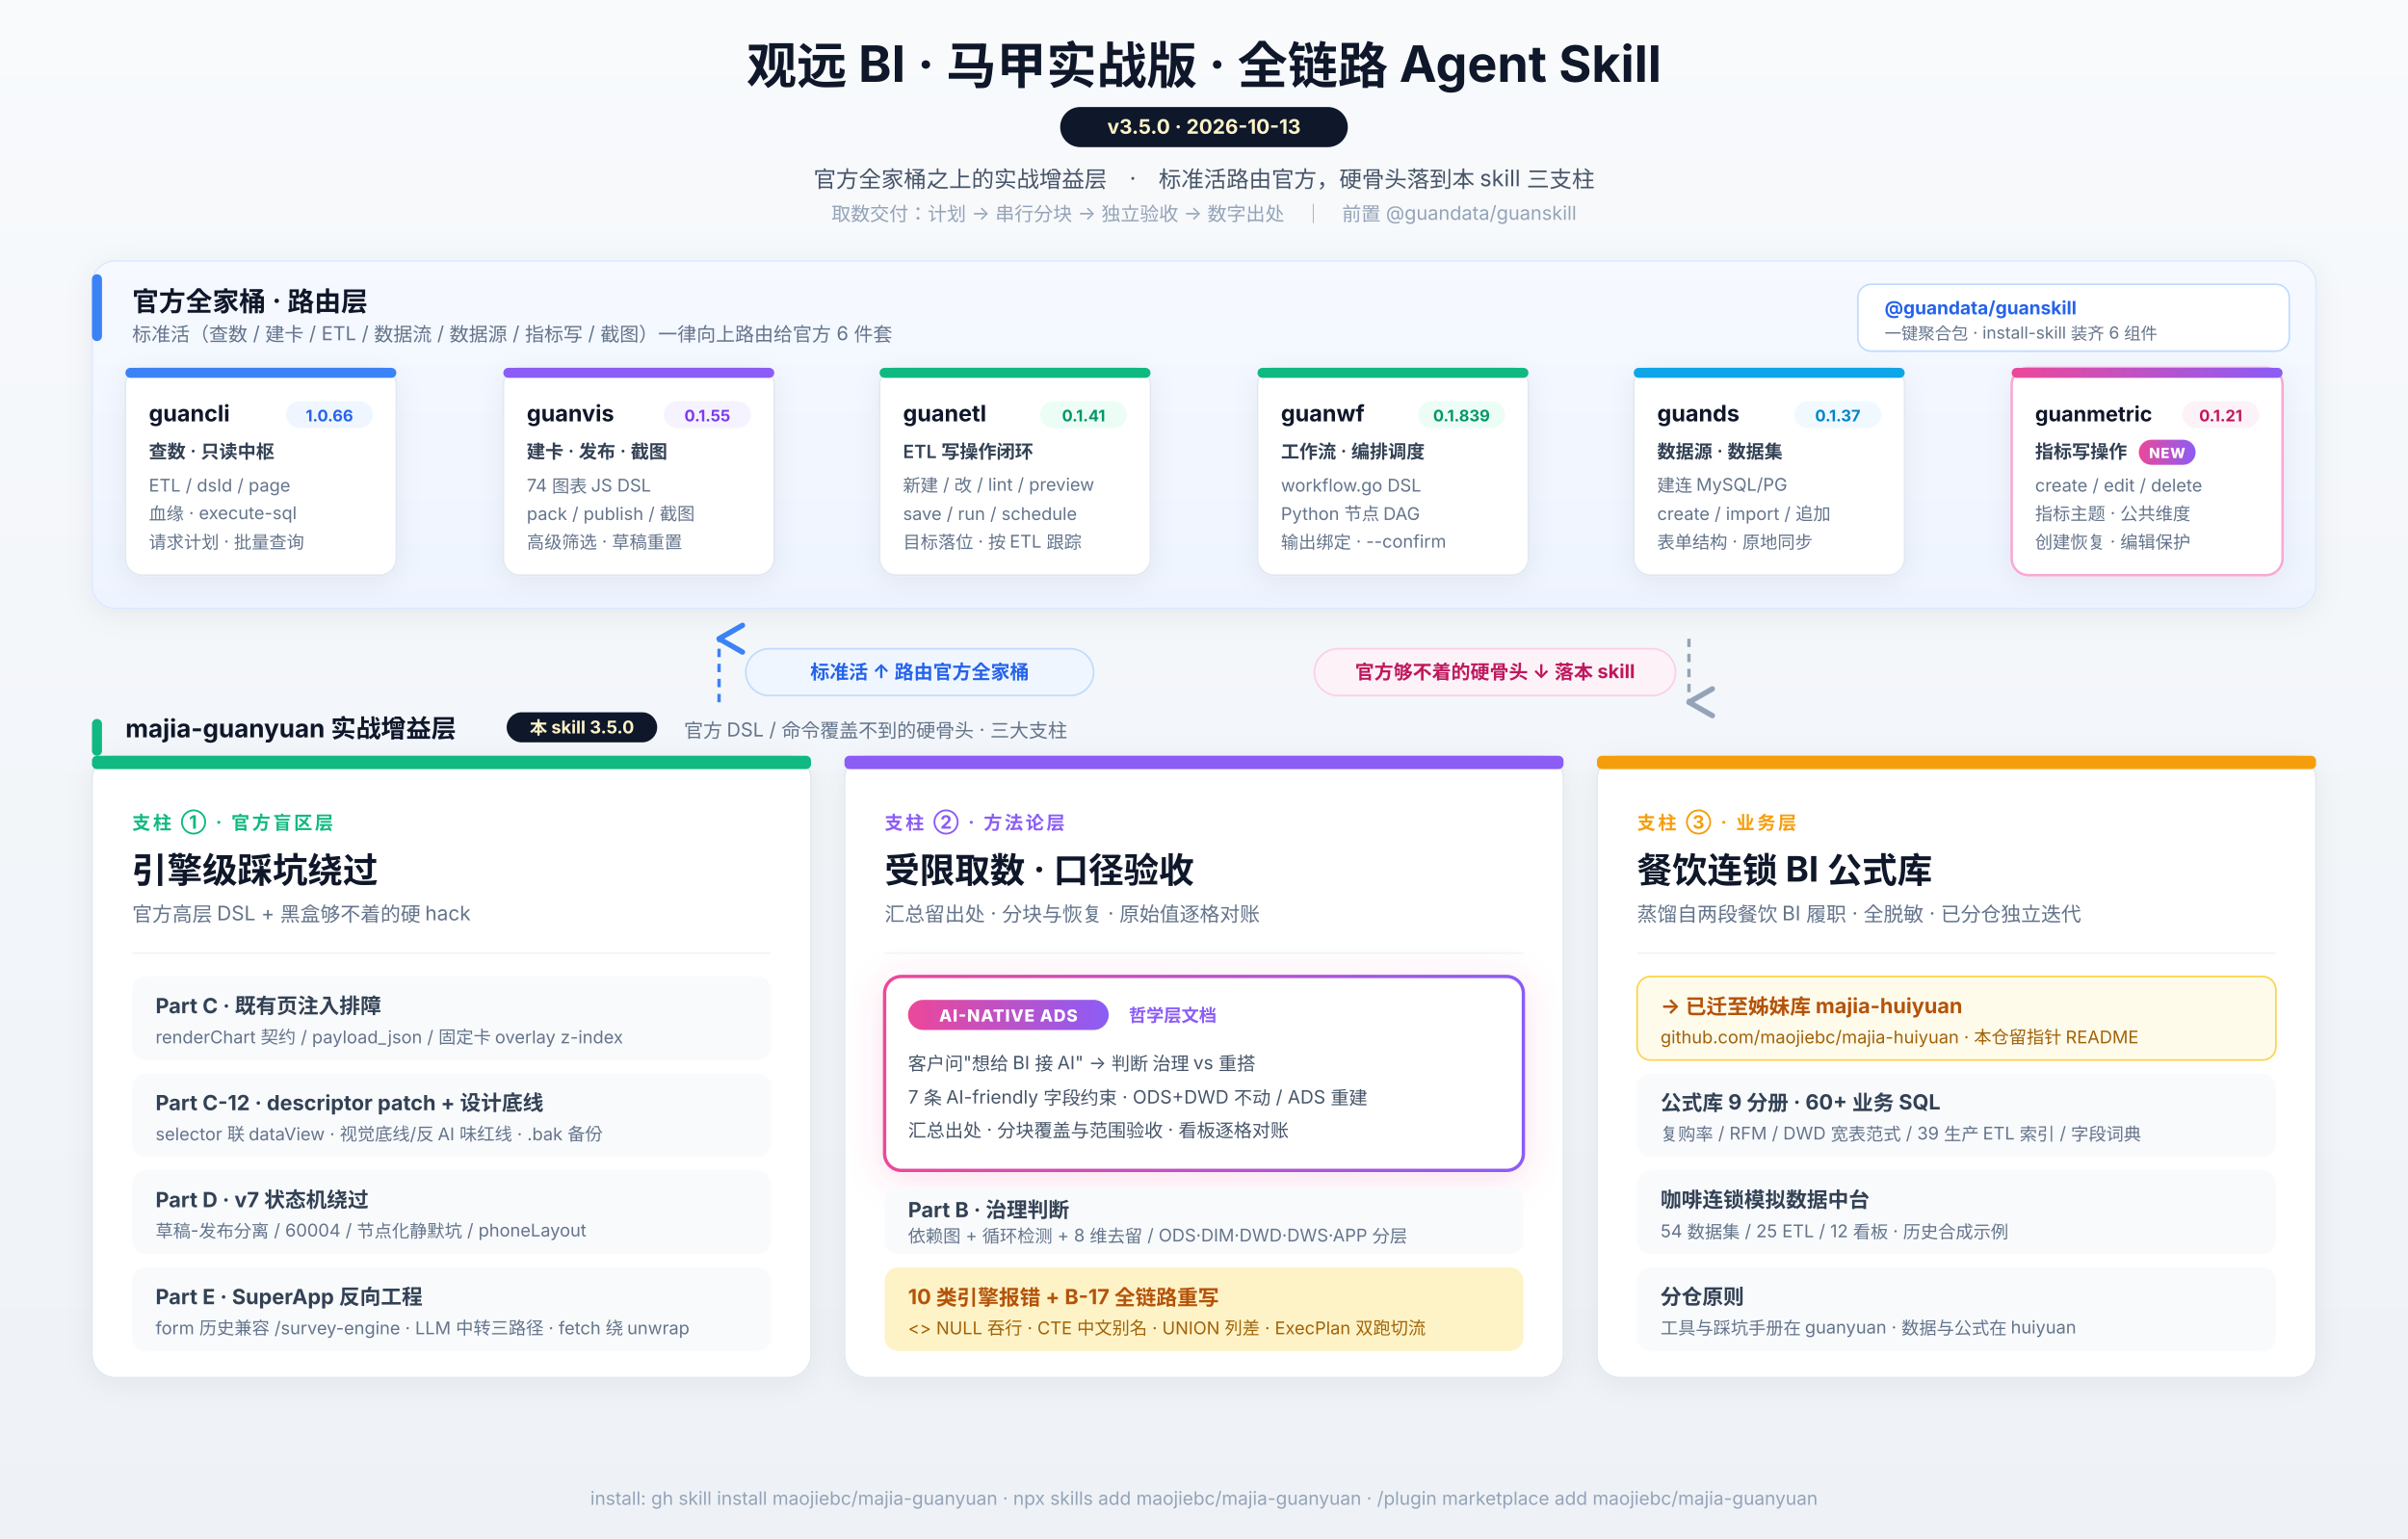
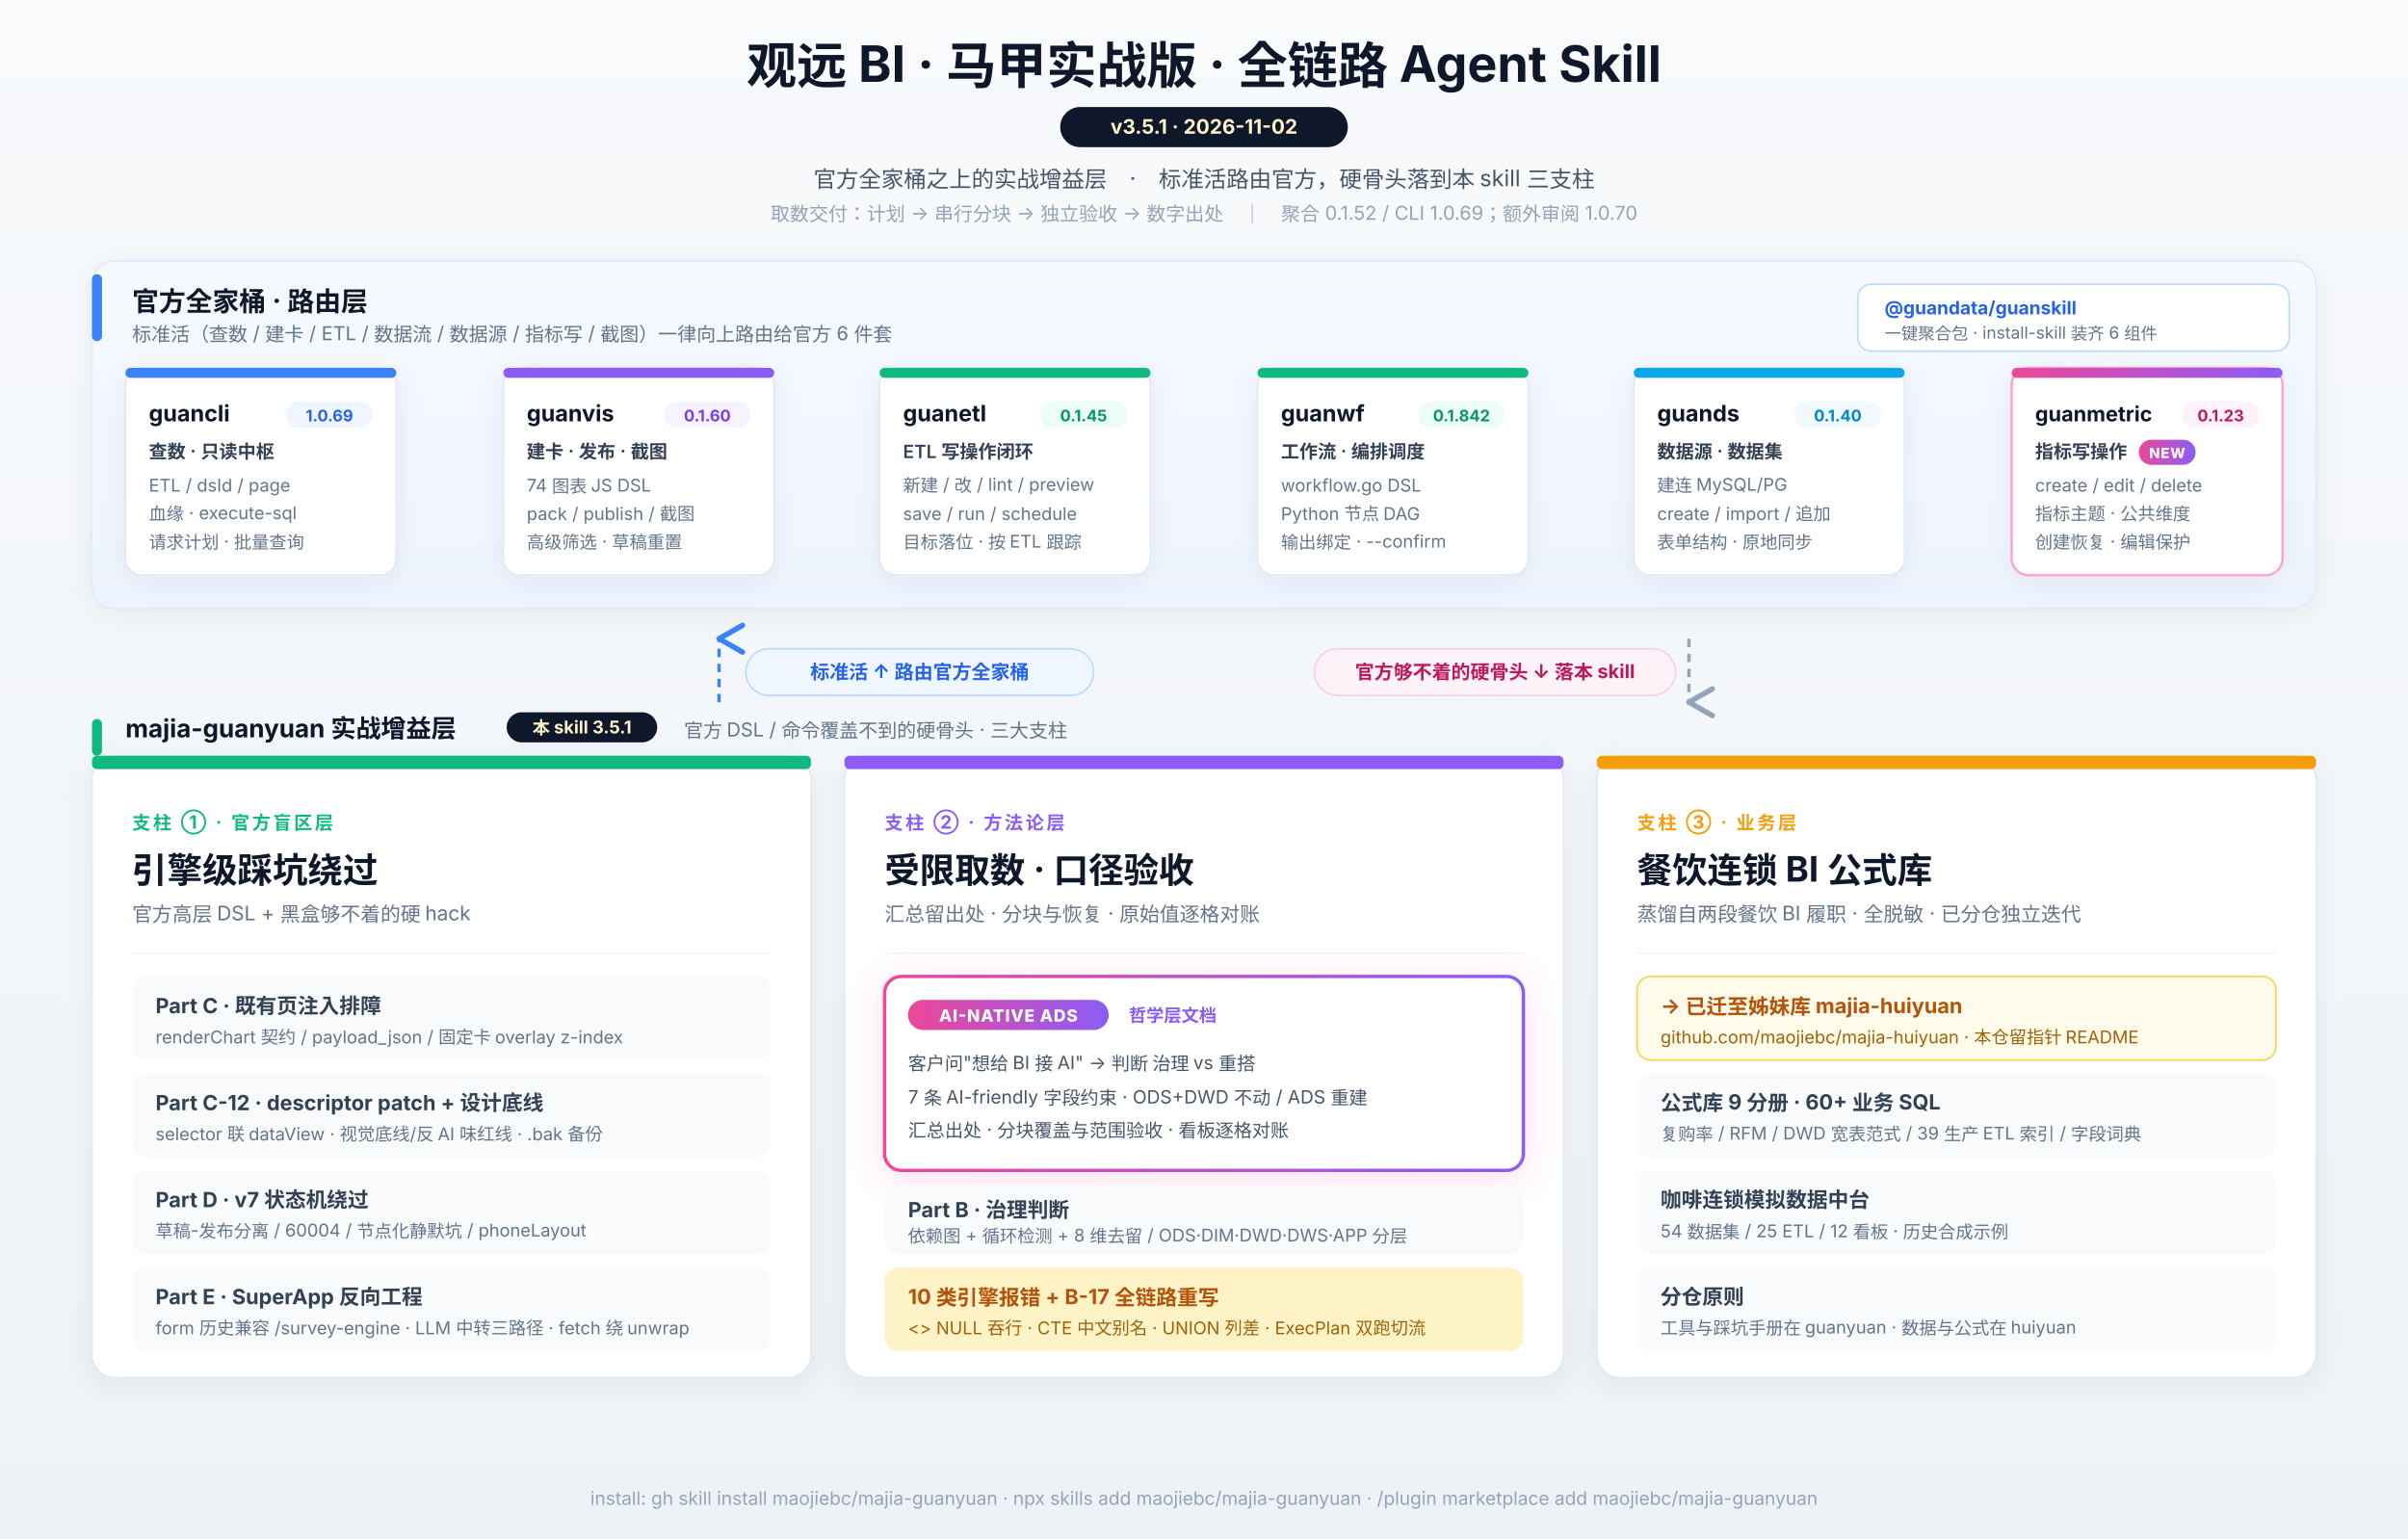
<svg xmlns="http://www.w3.org/2000/svg" viewBox="0 0 1440 920" font-family="-apple-system, 'PingFang SC', 'Segoe UI', 'Microsoft YaHei', sans-serif">
  <defs>
    <filter id="shadow" x="-20%" y="-20%" width="140%" height="140%">
      <feDropShadow dx="0" dy="3" stdDeviation="8" flood-opacity="0.06" />
    </filter>
    <filter id="newGlow" x="-20%" y="-20%" width="140%" height="140%">
      <feDropShadow dx="0" dy="4" stdDeviation="10" flood-opacity="0.18" flood-color="#ec4899" />
    </filter>
    <linearGradient id="bg" x1="0" y1="0" x2="0" y2="1">
      <stop offset="0%" stop-color="#f8fafc" />
      <stop offset="100%" stop-color="#eef2f7" />
    </linearGradient>
    <linearGradient id="newBadge" x1="0" y1="0" x2="1" y2="0">
      <stop offset="0%" stop-color="#ec4899" />
      <stop offset="100%" stop-color="#8b5cf6" />
    </linearGradient>
    <linearGradient id="officialBand" x1="0" y1="0" x2="0" y2="1">
      <stop offset="0%" stop-color="#f6f9ff" />
      <stop offset="100%" stop-color="#eef4ff" />
    </linearGradient>
    <marker id="arrowDown" markerWidth="10" markerHeight="10" refX="5" refY="8" orient="auto">
      <path d="M1 1 L5 8 L9 1" fill="none" stroke="#94a3b8" stroke-width="1.6" stroke-linecap="round" stroke-linejoin="round" />
    </marker>
    <marker id="arrowUp" markerWidth="10" markerHeight="10" refX="5" refY="2" orient="auto">
      <path d="M1 9 L5 2 L9 9" fill="none" stroke="#3b82f6" stroke-width="1.6" stroke-linecap="round" stroke-linejoin="round" />
    </marker>
  </defs>
  <rect width="1440" height="920" fill="url(#bg)" />
  <text x="720" y="50" text-anchor="middle" font-size="30" font-weight="700" fill="#0f172a">观远 BI · 马甲实战版 · 全链路 Agent Skill</text>
  <g transform="translate(720, 64)">
    <rect x="-86" y="0" width="172" height="24" rx="12" fill="#0f172a" />
-     <text x="0" y="16" text-anchor="middle" font-size="12" font-weight="700" fill="#fef3c7">v3.5.0  ·  2026-10-13</text>
+     <text x="0" y="16" text-anchor="middle" font-size="12" font-weight="700" fill="#fef3c7">v3.5.1  ·  2026-11-02</text>
  </g>
  <text x="720" y="112" text-anchor="middle" font-size="13.5" fill="#475569">官方全家桶之上的实战增益层　·　标准活路由官方，硬骨头落到本 skill 三支柱</text>
-   <text x="720" y="132" text-anchor="middle" font-size="11.5" fill="#94a3b8">取数交付：计划 → 串行分块 → 独立验收 → 数字出处　｜　前置 @guandata/guanskill</text>
+   <text x="720" y="132" text-anchor="middle" font-size="11.5" fill="#94a3b8">取数交付：计划 → 串行分块 → 独立验收 → 数字出处　｜　聚合 0.1.52 / CLI 1.0.69；额外审阅 1.0.70</text>
  <g transform="translate(55, 156)">
    <rect width="1330" height="208" rx="14" fill="url(#officialBand)" stroke="#dbeafe" filter="url(#shadow)" />
    <g transform="translate(0, 8)">
      <rect width="6" height="40" rx="3" fill="#3b82f6" />
      <text x="24" y="22" font-size="16" font-weight="700" fill="#0f172a">官方全家桶 · 路由层</text>
      <text x="24" y="40" font-size="11.5" fill="#64748b">标准活（查数 / 建卡 / ETL / 数据流 / 数据源 / 指标写 / 截图）一律向上路由给官方 6 件套</text>
    </g>
    <g transform="translate(1056, 14)">
      <rect width="258" height="40" rx="8" fill="#ffffff" stroke="#bfdbfe" />
      <text x="16" y="18" font-size="11" font-weight="700" fill="#2563eb">@guandata/guanskill</text>
      <text x="16" y="33" font-size="10" fill="#64748b">一键聚合包 · install-skill 装齐 6 组件</text>
    </g>
    <g transform="translate(20, 64)">
      <rect width="162" height="124" rx="10" fill="#ffffff" stroke="#e2e8f0" filter="url(#shadow)" />
      <rect width="162" height="6" rx="3" fill="#3b82f6" />
      <text x="14" y="32" font-size="13.5" font-weight="700" fill="#0f172a">guancli</text>
      <g transform="translate(96, 20)">
        <rect width="52" height="16" rx="8" fill="#eff6ff" />
-         <text x="26" y="12" text-anchor="middle" font-size="9.5" font-weight="700" fill="#2563eb">1.0.66</text>
+         <text x="26" y="12" text-anchor="middle" font-size="9.5" font-weight="700" fill="#2563eb">1.0.69</text>
      </g>
      <text x="14" y="54" font-size="11" font-weight="600" fill="#334155">查数 · 只读中枢</text>
      <text x="14" y="74" font-size="10.5" fill="#64748b">ETL / dsId / page</text>
      <text x="14" y="91" font-size="10.5" fill="#64748b">血缘 · execute-sql</text>
      <text x="14" y="108" font-size="10.5" fill="#64748b">请求计划 · 批量查询</text>
    </g>
    <g transform="translate(246, 64)">
      <rect width="162" height="124" rx="10" fill="#ffffff" stroke="#e2e8f0" filter="url(#shadow)" />
      <rect width="162" height="6" rx="3" fill="#8b5cf6" />
      <text x="14" y="32" font-size="13.5" font-weight="700" fill="#0f172a">guanvis</text>
      <g transform="translate(96, 20)">
        <rect width="52" height="16" rx="8" fill="#f5f3ff" />
-         <text x="26" y="12" text-anchor="middle" font-size="9.5" font-weight="700" fill="#7c3aed">0.1.55</text>
+         <text x="26" y="12" text-anchor="middle" font-size="9.5" font-weight="700" fill="#7c3aed">0.1.60</text>
      </g>
      <text x="14" y="54" font-size="11" font-weight="600" fill="#334155">建卡 · 发布 · 截图</text>
      <text x="14" y="74" font-size="10.5" fill="#64748b">74 图表 JS DSL</text>
      <text x="14" y="91" font-size="10.5" fill="#64748b">pack / publish / 截图</text>
      <text x="14" y="108" font-size="10.5" fill="#64748b">高级筛选 · 草稿重置</text>
    </g>
    <g transform="translate(471, 64)">
      <rect width="162" height="124" rx="10" fill="#ffffff" stroke="#e2e8f0" filter="url(#shadow)" />
      <rect width="162" height="6" rx="3" fill="#10b981" />
      <text x="14" y="32" font-size="13.5" font-weight="700" fill="#0f172a">guanetl</text>
      <g transform="translate(96, 20)">
        <rect width="52" height="16" rx="8" fill="#ecfdf5" />
-         <text x="26" y="12" text-anchor="middle" font-size="9.5" font-weight="700" fill="#059669">0.1.41</text>
+         <text x="26" y="12" text-anchor="middle" font-size="9.5" font-weight="700" fill="#059669">0.1.45</text>
      </g>
      <text x="14" y="54" font-size="11" font-weight="600" fill="#334155">ETL 写操作闭环</text>
      <text x="14" y="74" font-size="10.5" fill="#64748b">新建 / 改 / lint / preview</text>
      <text x="14" y="91" font-size="10.5" fill="#64748b">save / run / schedule</text>
      <text x="14" y="108" font-size="10.5" fill="#64748b">目标落位 · 按 ETL 跟踪</text>
    </g>
    <g transform="translate(697, 64)">
      <rect width="162" height="124" rx="10" fill="#ffffff" stroke="#e2e8f0" filter="url(#shadow)" />
      <rect width="162" height="6" rx="3" fill="#10b981" />
      <text x="14" y="32" font-size="13.5" font-weight="700" fill="#0f172a">guanwf</text>
      <g transform="translate(96, 20)">
        <rect width="52" height="16" rx="8" fill="#ecfdf5" />
-         <text x="26" y="12" text-anchor="middle" font-size="9.5" font-weight="700" fill="#059669">0.1.839</text>
+         <text x="26" y="12" text-anchor="middle" font-size="9.5" font-weight="700" fill="#059669">0.1.842</text>
      </g>
      <text x="14" y="54" font-size="11" font-weight="600" fill="#334155">工作流 · 编排调度</text>
      <text x="14" y="74" font-size="10.5" fill="#64748b">workflow.go DSL</text>
      <text x="14" y="91" font-size="10.5" fill="#64748b">Python 节点 DAG</text>
      <text x="14" y="108" font-size="10.5" fill="#64748b">输出绑定 · --confirm</text>
    </g>
    <g transform="translate(922, 64)">
      <rect width="162" height="124" rx="10" fill="#ffffff" stroke="#e2e8f0" filter="url(#shadow)" />
      <rect width="162" height="6" rx="3" fill="#0ea5e9" />
      <text x="14" y="32" font-size="13.5" font-weight="700" fill="#0f172a">guands</text>
      <g transform="translate(96, 20)">
        <rect width="52" height="16" rx="8" fill="#f0f9ff" />
-         <text x="26" y="12" text-anchor="middle" font-size="9.5" font-weight="700" fill="#0284c7">0.1.37</text>
+         <text x="26" y="12" text-anchor="middle" font-size="9.5" font-weight="700" fill="#0284c7">0.1.40</text>
      </g>
      <text x="14" y="54" font-size="11" font-weight="600" fill="#334155">数据源 · 数据集</text>
      <text x="14" y="74" font-size="10.5" fill="#64748b">建连 MySQL/PG</text>
      <text x="14" y="91" font-size="10.5" fill="#64748b">create / import / 追加</text>
      <text x="14" y="108" font-size="10.5" fill="#64748b">表单结构 · 原地同步</text>
    </g>
    <g transform="translate(1148, 64)">
      <rect width="162" height="124" rx="10" fill="#ffffff" stroke="#f9a8d4" stroke-width="1.5" filter="url(#shadow)" />
      <rect width="162" height="6" rx="3" fill="url(#newBadge)" />
      <text x="14" y="32" font-size="12.5" font-weight="700" fill="#0f172a">guanmetric</text>
      <g transform="translate(102, 20)">
        <rect width="46" height="16" rx="8" fill="#fdf2f8" />
-         <text x="23" y="12" text-anchor="middle" font-size="9.5" font-weight="700" fill="#be185d">0.1.21</text>
+         <text x="23" y="12" text-anchor="middle" font-size="9.5" font-weight="700" fill="#be185d">0.1.23</text>
      </g>
      <text x="14" y="54" font-size="11" font-weight="600" fill="#334155">指标写操作</text>
      <g transform="translate(76, 43)">
        <rect width="34" height="15" rx="7.5" fill="url(#newBadge)" />
        <text x="17" y="11" text-anchor="middle" font-size="8.5" font-weight="800" fill="#ffffff" letter-spacing="0.5">NEW</text>
      </g>
      <text x="14" y="74" font-size="10.5" fill="#64748b">create / edit / delete</text>
      <text x="14" y="91" font-size="10.5" fill="#64748b">指标主题 · 公共维度</text>
      <text x="14" y="108" font-size="10.5" fill="#64748b">创建恢复 · 编辑保护</text>
    </g>
  </g>
  <g transform="translate(0, 376)">
    <line x1="430" y1="44" x2="430" y2="6" stroke="#3b82f6" stroke-width="2" stroke-dasharray="5 4" marker-end="url(#arrowUp)" />
    <g transform="translate(446, 12)">
      <rect width="208" height="28" rx="14" fill="#eff6ff" stroke="#bfdbfe" />
      <text x="104" y="18" text-anchor="middle" font-size="11.5" font-weight="700" fill="#2563eb">标准活 ↑ 路由官方全家桶</text>
    </g>
    <line x1="1010" y1="6" x2="1010" y2="44" stroke="#94a3b8" stroke-width="2" stroke-dasharray="5 4" marker-end="url(#arrowDown)" />
    <g transform="translate(786, 12)">
      <rect width="216" height="28" rx="14" fill="#fdf2f8" stroke="#fbcfe8" />
      <text x="108" y="18" text-anchor="middle" font-size="11.5" font-weight="700" fill="#be185d">官方够不着的硬骨头 ↓ 落本 skill</text>
    </g>
  </g>
  <g transform="translate(55, 430)">
    <rect width="6" height="22" rx="3" fill="#10b981" />
    <text x="20" y="11" font-size="15" font-weight="700" fill="#0f172a">majia-guanyuan 实战增益层</text>
    <g transform="translate(248, -4)">
      <rect width="90" height="18" rx="9" fill="#0f172a" />
-       <text x="45" y="13" text-anchor="middle" font-size="10.5" font-weight="700" fill="#fef3c7">本 skill 3.5.0</text>
+       <text x="45" y="13" text-anchor="middle" font-size="10.5" font-weight="700" fill="#fef3c7">本 skill 3.5.1</text>
    </g>
    <text x="354" y="11" font-size="11.5" fill="#64748b">官方 DSL / 命令覆盖不到的硬骨头 · 三大支柱</text>
  </g>
  <g transform="translate(55, 452)">
    <rect width="430" height="372" rx="14" fill="#ffffff" stroke="#e2e8f0" filter="url(#shadow)" />
    <rect width="430" height="8" rx="3" fill="#10b981" />
    <text x="24" y="44" font-size="11" fill="#10b981" font-weight="700" letter-spacing="1.5">支柱 ① · 官方盲区层</text>
    <text x="24" y="76" font-size="21" font-weight="700" fill="#0f172a">引擎级踩坑绕过</text>
    <text x="24" y="99" font-size="12" fill="#64748b">官方高层 DSL + 黑盒够不着的硬 hack</text>
    <line x1="24" y1="118" x2="406" y2="118" stroke="#f1f5f9" />
    <g transform="translate(24, 132)">
      <rect width="382" height="50" rx="8" fill="#f8fafc" />
      <text x="14" y="22" font-size="12.5" font-weight="700" fill="#334155">Part C · 既有页注入排障</text>
      <text x="14" y="40" font-size="10.5" fill="#64748b">renderChart 契约 / payload_json / 固定卡 overlay z-index</text>
    </g>
    <g transform="translate(24, 190)">
      <rect width="382" height="50" rx="8" fill="#f8fafc" />
      <text x="14" y="22" font-size="12.5" font-weight="700" fill="#334155">Part C-12 · descriptor patch + 设计底线</text>
      <text x="14" y="40" font-size="10.5" fill="#64748b">selector 联 dataView · 视觉底线/反 AI 味红线 · .bak 备份</text>
    </g>
    <g transform="translate(24, 248)">
      <rect width="382" height="50" rx="8" fill="#f8fafc" />
      <text x="14" y="22" font-size="12.5" font-weight="700" fill="#334155">Part D · v7 状态机绕过</text>
      <text x="14" y="40" font-size="10.5" fill="#64748b">草稿-发布分离 / 60004 / 节点化静默坑 / phoneLayout</text>
    </g>
    <g transform="translate(24, 306)">
      <rect width="382" height="50" rx="8" fill="#f8fafc" />
      <text x="14" y="22" font-size="12.5" font-weight="700" fill="#334155">Part E · SuperApp 反向工程</text>
      <text x="14" y="40" font-size="10.5" fill="#64748b">form 历史兼容 /survey-engine · LLM 中转三路径 · fetch 绕 unwrap</text>
    </g>
  </g>
  <g transform="translate(505, 452)">
    <rect width="430" height="372" rx="14" fill="#ffffff" stroke="#e2e8f0" filter="url(#shadow)" />
    <rect width="430" height="8" rx="3" fill="#8b5cf6" />
    <text x="24" y="44" font-size="11" fill="#8b5cf6" font-weight="700" letter-spacing="1.5">支柱 ② · 方法论层</text>
    <text x="24" y="76" font-size="21" font-weight="700" fill="#0f172a">受限取数 · 口径验收</text>
    <text x="24" y="99" font-size="12" fill="#64748b">汇总留出处 · 分块与恢复 · 原始值逐格对账</text>
    <line x1="24" y1="118" x2="406" y2="118" stroke="#f1f5f9" />
    <g transform="translate(24, 132)" filter="url(#newGlow)">
      <rect width="382" height="116" rx="10" fill="#ffffff" stroke="url(#newBadge)" stroke-width="2" />
      <g transform="translate(14, 14)">
        <rect width="120" height="18" rx="9" fill="url(#newBadge)" />
        <text x="60" y="13" text-anchor="middle" font-size="10" font-weight="800" fill="#ffffff" letter-spacing="0.5">AI-NATIVE ADS</text>
      </g>
      <text x="146" y="27" font-size="10.5" fill="#8b5cf6" font-weight="600">哲学层文档</text>
      <text x="14" y="56" font-size="11" fill="#475569">客户问"想给 BI 接 AI" → 判断 治理 vs 重搭</text>
      <text x="14" y="76" font-size="11" fill="#475569">7 条 AI-friendly 字段约束 · ODS+DWD 不动 / ADS 重建</text>
      <text x="14" y="96" font-size="11" fill="#475569">汇总出处 · 分块覆盖与范围验收 · 看板逐格对账</text>
    </g>
    <g transform="translate(24, 258)">
      <rect width="382" height="40" rx="8" fill="#f8fafc" />
      <text x="14" y="18" font-size="12.5" font-weight="700" fill="#334155">Part B · 治理判断</text>
      <text x="14" y="33" font-size="10.5" fill="#64748b">依赖图 + 循环检测 + 8 维去留 / ODS·DIM·DWD·DWS·APP 分层</text>
    </g>
    <g transform="translate(24, 306)">
      <rect width="382" height="50" rx="8" fill="#fef3c7" />
      <text x="14" y="22" font-size="12.5" font-weight="700" fill="#b45309">10 类引擎报错 + B-17 全链路重写</text>
      <text x="14" y="40" font-size="10.5" fill="#a16207">&lt;&gt; NULL 吞行 · CTE 中文别名 · UNION 列差 · ExecPlan 双跑切流</text>
    </g>
  </g>
  <g transform="translate(955, 452)">
    <rect width="430" height="372" rx="14" fill="#ffffff" stroke="#e2e8f0" filter="url(#shadow)" />
    <rect width="430" height="8" rx="3" fill="#f59e0b" />
    <text x="24" y="44" font-size="11" fill="#f59e0b" font-weight="700" letter-spacing="1.5">支柱 ③ · 业务层</text>
    <text x="24" y="76" font-size="21" font-weight="700" fill="#0f172a">餐饮连锁 BI 公式库</text>
    <text x="24" y="99" font-size="12" fill="#64748b">蒸馏自两段餐饮 BI 履职 · 全脱敏 · 已分仓独立迭代</text>
    <line x1="24" y1="118" x2="406" y2="118" stroke="#f1f5f9" />
    <g transform="translate(24, 132)">
      <rect width="382" height="50" rx="8" fill="#fffbeb" stroke="#fcd34d" />
      <text x="14" y="22" font-size="12.5" font-weight="700" fill="#b45309">→ 已迁至姊妹库 majia-huiyuan</text>
      <text x="14" y="40" font-size="10.5" fill="#a16207">github.com/maojiebc/majia-huiyuan · 本仓留指针 README</text>
    </g>
    <g transform="translate(24, 190)">
      <rect width="382" height="50" rx="8" fill="#f8fafc" />
      <text x="14" y="22" font-size="12.5" font-weight="700" fill="#334155">公式库 9 分册 · 60+ 业务 SQL</text>
      <text x="14" y="40" font-size="10.5" fill="#64748b">复购率 / RFM / DWD 宽表范式 / 39 生产 ETL 索引 / 字段词典</text>
    </g>
    <g transform="translate(24, 248)">
      <rect width="382" height="50" rx="8" fill="#f8fafc" />
      <text x="14" y="22" font-size="12.5" font-weight="700" fill="#334155">咖啡连锁模拟数据中台</text>
      <text x="14" y="40" font-size="10.5" fill="#64748b">54 数据集 / 25 ETL / 12 看板 · 历史合成示例</text>
    </g>
    <g transform="translate(24, 306)">
      <rect width="382" height="50" rx="8" fill="#f8fafc" />
      <text x="14" y="22" font-size="12.5" font-weight="700" fill="#334155">分仓原则</text>
      <text x="14" y="40" font-size="10.5" fill="#64748b">工具与踩坑手册在 guanyuan · 数据与公式在 huiyuan</text>
    </g>
  </g>
  <text x="720" y="900" text-anchor="middle" font-size="11" fill="#94a3b8">install: gh skill install maojiebc/majia-guanyuan · npx skills add maojiebc/majia-guanyuan · /plugin marketplace add maojiebc/majia-guanyuan</text>
</svg>
